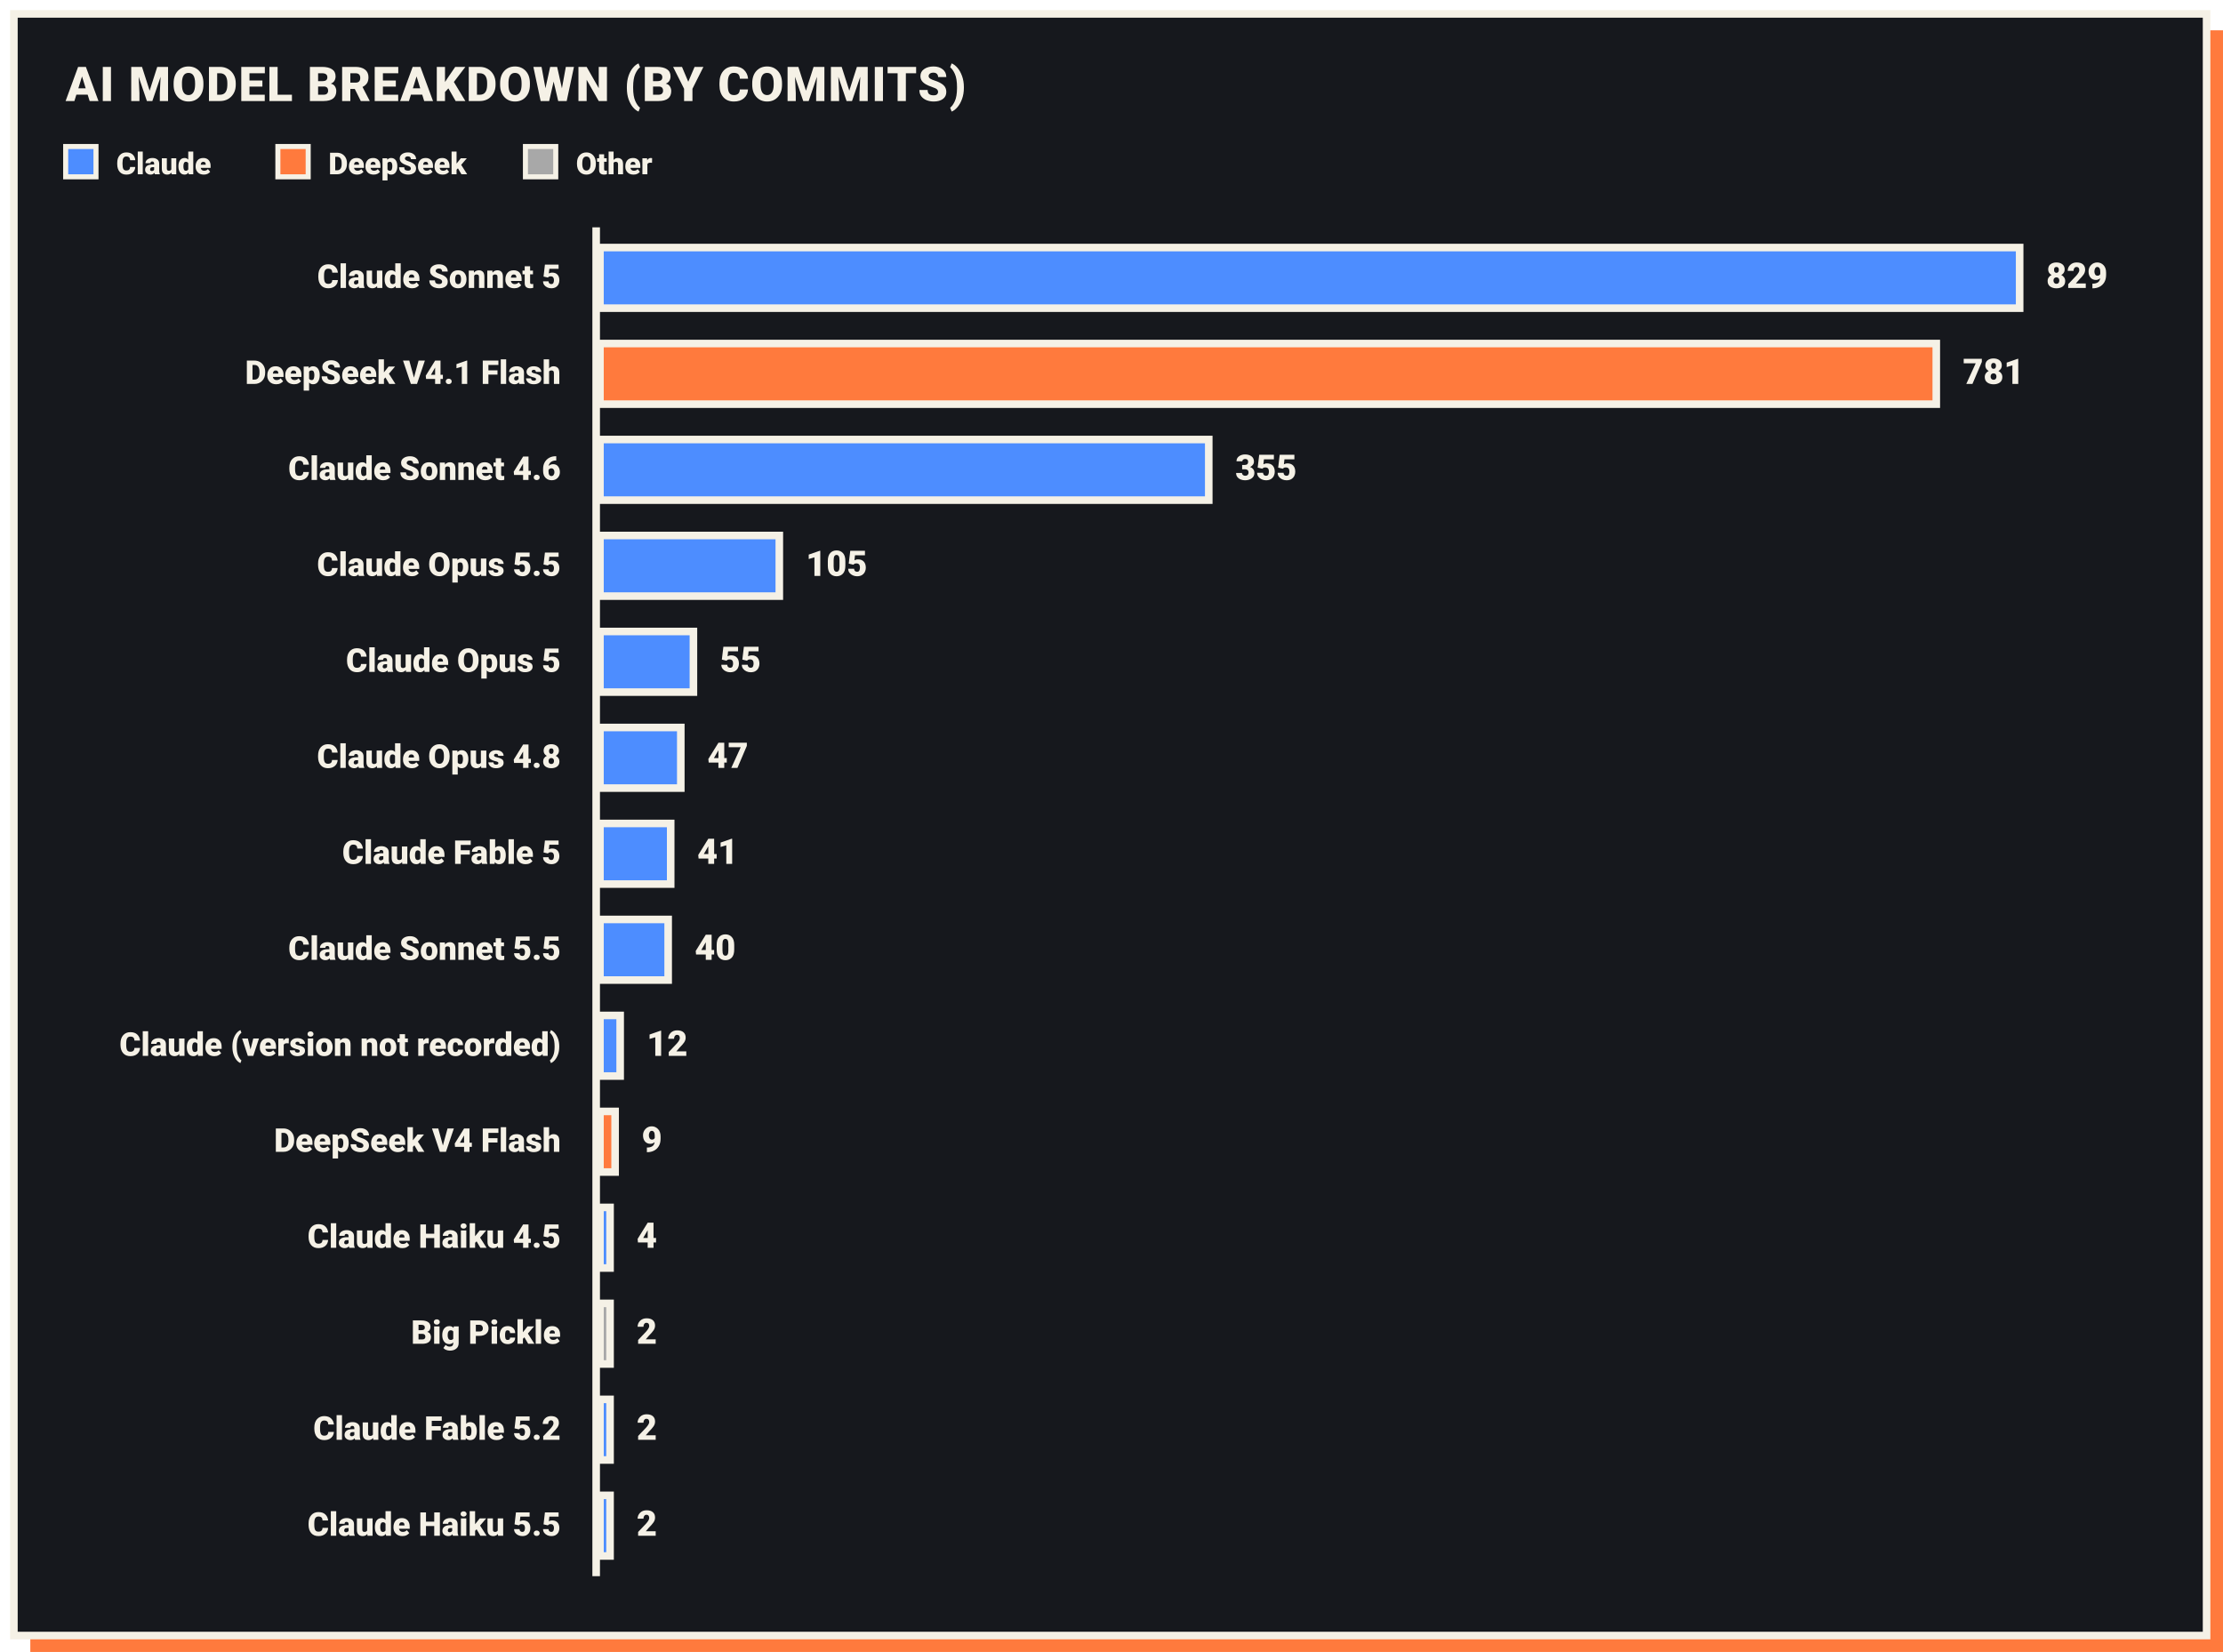
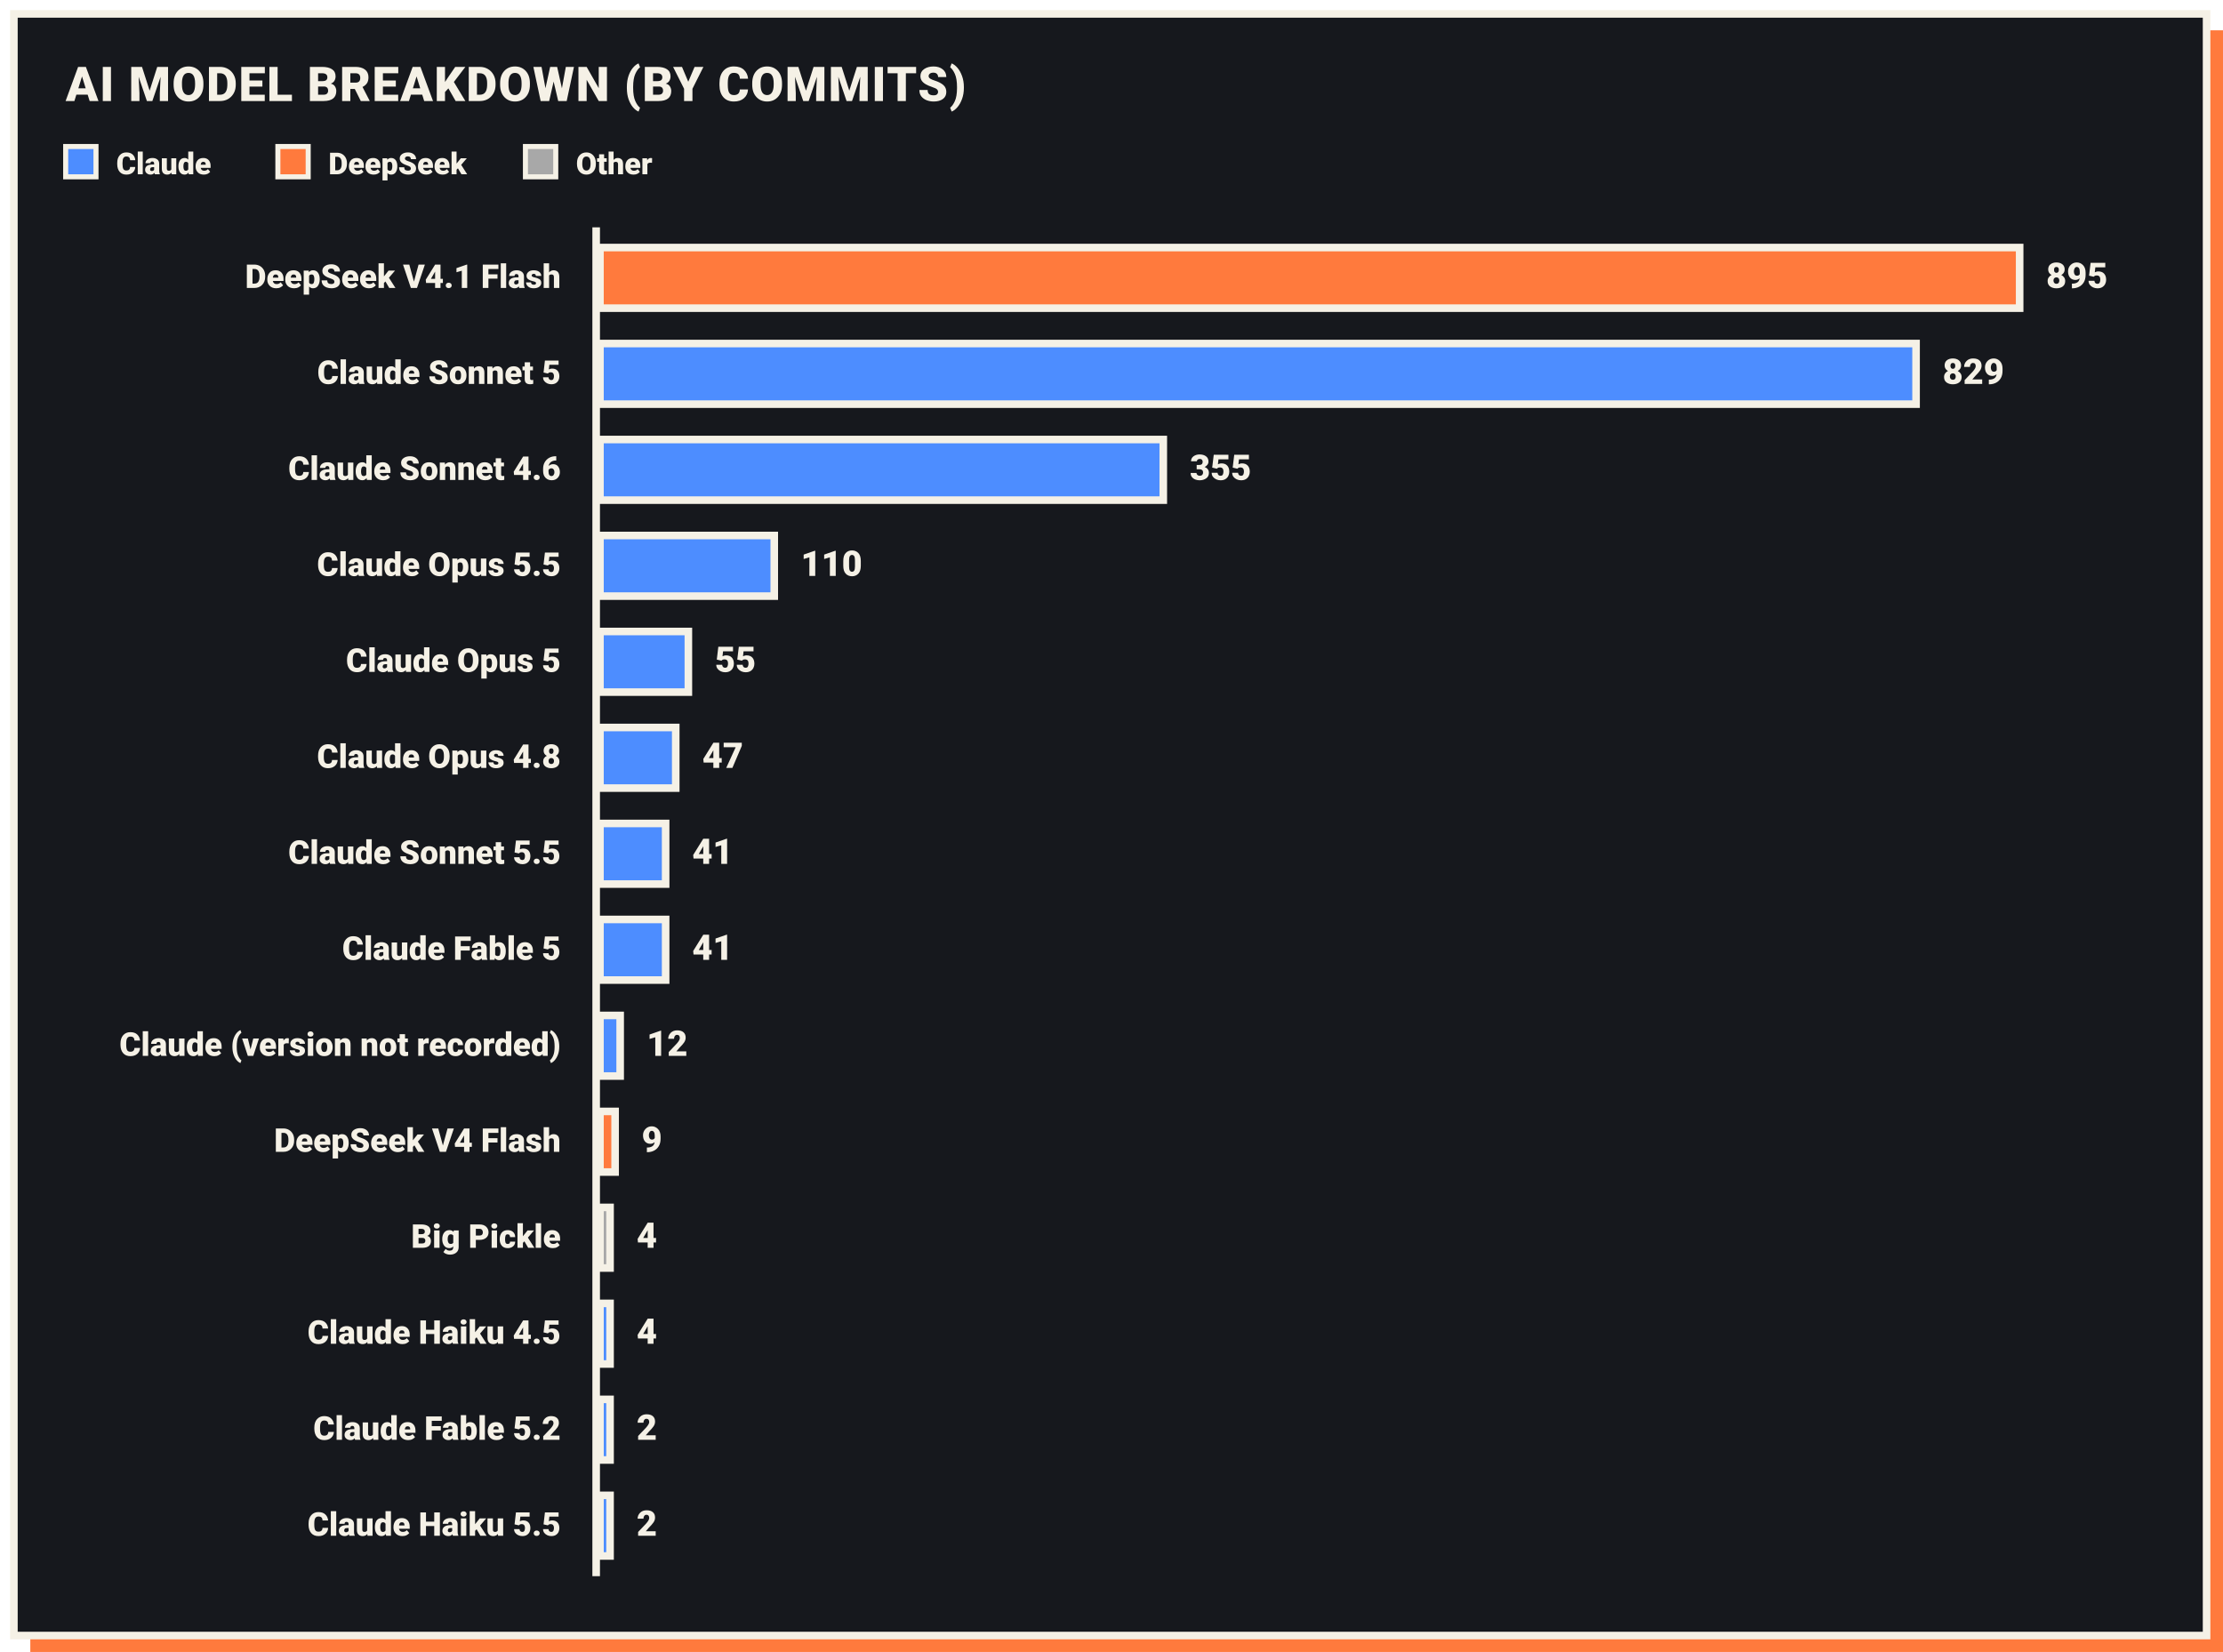
<svg xmlns="http://www.w3.org/2000/svg" viewBox="0 0 880 654" font-family="-apple-system, BlinkMacSystemFont, 'Segoe UI', Roboto, Helvetica, Arial, sans-serif" role="img" aria-labelledby="t d">
  <rect x="12" y="12" width="868" height="642" fill="#ff7a3d" />
  <rect x="5.5" y="5.5" width="868" height="642" fill="#16181d" stroke="#f5f1e6" stroke-width="3" />
  <text x="26" y="40" fill="#f5f1e6" font-weight="800" font-size="19" letter-spacing="0.5">AI MODEL BREAKDOWN (BY COMMITS)</text>
  <rect x="26" y="58" width="12" height="12" fill="#4d8dff" stroke="#f5f1e6" stroke-width="2" />
  <text x="46" y="69" fill="#f5f1e6" font-weight="800" font-size="12">Claude</text>
  <rect x="110" y="58" width="12" height="12" fill="#ff7a3d" stroke="#f5f1e6" stroke-width="2" />
  <text x="130" y="69" fill="#f5f1e6" font-weight="800" font-size="12">DeepSeek</text>
  <rect x="208" y="58" width="12" height="12" fill="#a8a8a8" stroke="#f5f1e6" stroke-width="2" />
  <text x="228" y="69" fill="#f5f1e6" font-weight="800" font-size="12">Other</text>
  <line x1="236" y1="90" x2="236" y2="624" stroke="#f5f1e6" stroke-width="3" />
-   <text x="222" y="114" fill="#f5f1e6" font-weight="800" font-size="13" text-anchor="end">Claude Sonnet 5</text>
-   <rect x="237.5" y="98" width="562" height="24" fill="#4d8dff" stroke="#f5f1e6" stroke-width="3" />
-   <text x="810" y="114" fill="#f5f1e6" font-weight="800" font-size="14">829</text>
-   <text x="222" y="152" fill="#f5f1e6" font-weight="800" font-size="13" text-anchor="end">DeepSeek V4.1 Flash</text>
-   <rect x="237.5" y="136" width="529" height="24" fill="#ff7a3d" stroke="#f5f1e6" stroke-width="3" />
-   <text x="777" y="152" fill="#f5f1e6" font-weight="800" font-size="14">781</text>
+   <text x="222" y="114" fill="#f5f1e6" font-weight="800" font-size="13" text-anchor="end">DeepSeek V4.1 Flash</text>
+   <rect x="237.5" y="98" width="562" height="24" fill="#ff7a3d" stroke="#f5f1e6" stroke-width="3" />
+   <text x="810" y="114" fill="#f5f1e6" font-weight="800" font-size="14">895</text>
+   <text x="222" y="152" fill="#f5f1e6" font-weight="800" font-size="13" text-anchor="end">Claude Sonnet 5</text>
+   <rect x="237.5" y="136" width="521" height="24" fill="#4d8dff" stroke="#f5f1e6" stroke-width="3" />
+   <text x="769" y="152" fill="#f5f1e6" font-weight="800" font-size="14">829</text>
  <text x="222" y="190" fill="#f5f1e6" font-weight="800" font-size="13" text-anchor="end">Claude Sonnet 4.6</text>
-   <rect x="237.5" y="174" width="241" height="24" fill="#4d8dff" stroke="#f5f1e6" stroke-width="3" />
-   <text x="489" y="190" fill="#f5f1e6" font-weight="800" font-size="14">355</text>
+   <rect x="237.5" y="174" width="223" height="24" fill="#4d8dff" stroke="#f5f1e6" stroke-width="3" />
+   <text x="471" y="190" fill="#f5f1e6" font-weight="800" font-size="14">355</text>
  <text x="222" y="228" fill="#f5f1e6" font-weight="800" font-size="13" text-anchor="end">Claude Opus 5.5</text>
-   <rect x="237.5" y="212" width="71" height="24" fill="#4d8dff" stroke="#f5f1e6" stroke-width="3" />
-   <text x="319" y="228" fill="#f5f1e6" font-weight="800" font-size="14">105</text>
+   <rect x="237.5" y="212" width="69" height="24" fill="#4d8dff" stroke="#f5f1e6" stroke-width="3" />
+   <text x="317" y="228" fill="#f5f1e6" font-weight="800" font-size="14">110</text>
  <text x="222" y="266" fill="#f5f1e6" font-weight="800" font-size="13" text-anchor="end">Claude Opus 5</text>
-   <rect x="237.5" y="250" width="37" height="24" fill="#4d8dff" stroke="#f5f1e6" stroke-width="3" />
-   <text x="285" y="266" fill="#f5f1e6" font-weight="800" font-size="14">55</text>
+   <rect x="237.5" y="250" width="35" height="24" fill="#4d8dff" stroke="#f5f1e6" stroke-width="3" />
+   <text x="283" y="266" fill="#f5f1e6" font-weight="800" font-size="14">55</text>
  <text x="222" y="304" fill="#f5f1e6" font-weight="800" font-size="13" text-anchor="end">Claude Opus 4.8</text>
-   <rect x="237.5" y="288" width="32" height="24" fill="#4d8dff" stroke="#f5f1e6" stroke-width="3" />
-   <text x="280" y="304" fill="#f5f1e6" font-weight="800" font-size="14">47</text>
-   <text x="222" y="342" fill="#f5f1e6" font-weight="800" font-size="13" text-anchor="end">Claude Fable 5</text>
-   <rect x="237.5" y="326" width="28" height="24" fill="#4d8dff" stroke="#f5f1e6" stroke-width="3" />
-   <text x="276" y="342" fill="#f5f1e6" font-weight="800" font-size="14">41</text>
-   <text x="222" y="380" fill="#f5f1e6" font-weight="800" font-size="13" text-anchor="end">Claude Sonnet 5.5</text>
-   <rect x="237.5" y="364" width="27" height="24" fill="#4d8dff" stroke="#f5f1e6" stroke-width="3" />
-   <text x="275" y="380" fill="#f5f1e6" font-weight="800" font-size="14">40</text>
+   <rect x="237.5" y="288" width="30" height="24" fill="#4d8dff" stroke="#f5f1e6" stroke-width="3" />
+   <text x="278" y="304" fill="#f5f1e6" font-weight="800" font-size="14">47</text>
+   <text x="222" y="342" fill="#f5f1e6" font-weight="800" font-size="13" text-anchor="end">Claude Sonnet 5.5</text>
+   <rect x="237.5" y="326" width="26" height="24" fill="#4d8dff" stroke="#f5f1e6" stroke-width="3" />
+   <text x="274" y="342" fill="#f5f1e6" font-weight="800" font-size="14">41</text>
+   <text x="222" y="380" fill="#f5f1e6" font-weight="800" font-size="13" text-anchor="end">Claude Fable 5</text>
+   <rect x="237.5" y="364" width="26" height="24" fill="#4d8dff" stroke="#f5f1e6" stroke-width="3" />
+   <text x="274" y="380" fill="#f5f1e6" font-weight="800" font-size="14">41</text>
  <text x="222" y="418" fill="#f5f1e6" font-weight="800" font-size="13" text-anchor="end">Claude (version not recorded)</text>
  <rect x="237.5" y="402" width="8" height="24" fill="#4d8dff" stroke="#f5f1e6" stroke-width="3" />
  <text x="256" y="418" fill="#f5f1e6" font-weight="800" font-size="14">12</text>
  <text x="222" y="456" fill="#f5f1e6" font-weight="800" font-size="13" text-anchor="end">DeepSeek V4 Flash</text>
  <rect x="237.5" y="440" width="6" height="24" fill="#ff7a3d" stroke="#f5f1e6" stroke-width="3" />
  <text x="254" y="456" fill="#f5f1e6" font-weight="800" font-size="14">9</text>
-   <text x="222" y="494" fill="#f5f1e6" font-weight="800" font-size="13" text-anchor="end">Claude Haiku 4.5</text>
-   <rect x="237.5" y="478" width="4" height="24" fill="#4d8dff" stroke="#f5f1e6" stroke-width="3" />
+   <text x="222" y="494" fill="#f5f1e6" font-weight="800" font-size="13" text-anchor="end">Big Pickle</text>
+   <rect x="237.5" y="478" width="4" height="24" fill="#a8a8a8" stroke="#f5f1e6" stroke-width="3" />
  <text x="252" y="494" fill="#f5f1e6" font-weight="800" font-size="14">4</text>
-   <text x="222" y="532" fill="#f5f1e6" font-weight="800" font-size="13" text-anchor="end">Big Pickle</text>
-   <rect x="237.5" y="516" width="4" height="24" fill="#a8a8a8" stroke="#f5f1e6" stroke-width="3" />
-   <text x="252" y="532" fill="#f5f1e6" font-weight="800" font-size="14">2</text>
+   <text x="222" y="532" fill="#f5f1e6" font-weight="800" font-size="13" text-anchor="end">Claude Haiku 4.5</text>
+   <rect x="237.5" y="516" width="4" height="24" fill="#4d8dff" stroke="#f5f1e6" stroke-width="3" />
+   <text x="252" y="532" fill="#f5f1e6" font-weight="800" font-size="14">4</text>
  <text x="222" y="570" fill="#f5f1e6" font-weight="800" font-size="13" text-anchor="end">Claude Fable 5.2</text>
  <rect x="237.5" y="554" width="4" height="24" fill="#4d8dff" stroke="#f5f1e6" stroke-width="3" />
  <text x="252" y="570" fill="#f5f1e6" font-weight="800" font-size="14">2</text>
  <text x="222" y="608" fill="#f5f1e6" font-weight="800" font-size="13" text-anchor="end">Claude Haiku 5.5</text>
  <rect x="237.5" y="592" width="4" height="24" fill="#4d8dff" stroke="#f5f1e6" stroke-width="3" />
  <text x="252" y="608" fill="#f5f1e6" font-weight="800" font-size="14">2</text>
</svg>
